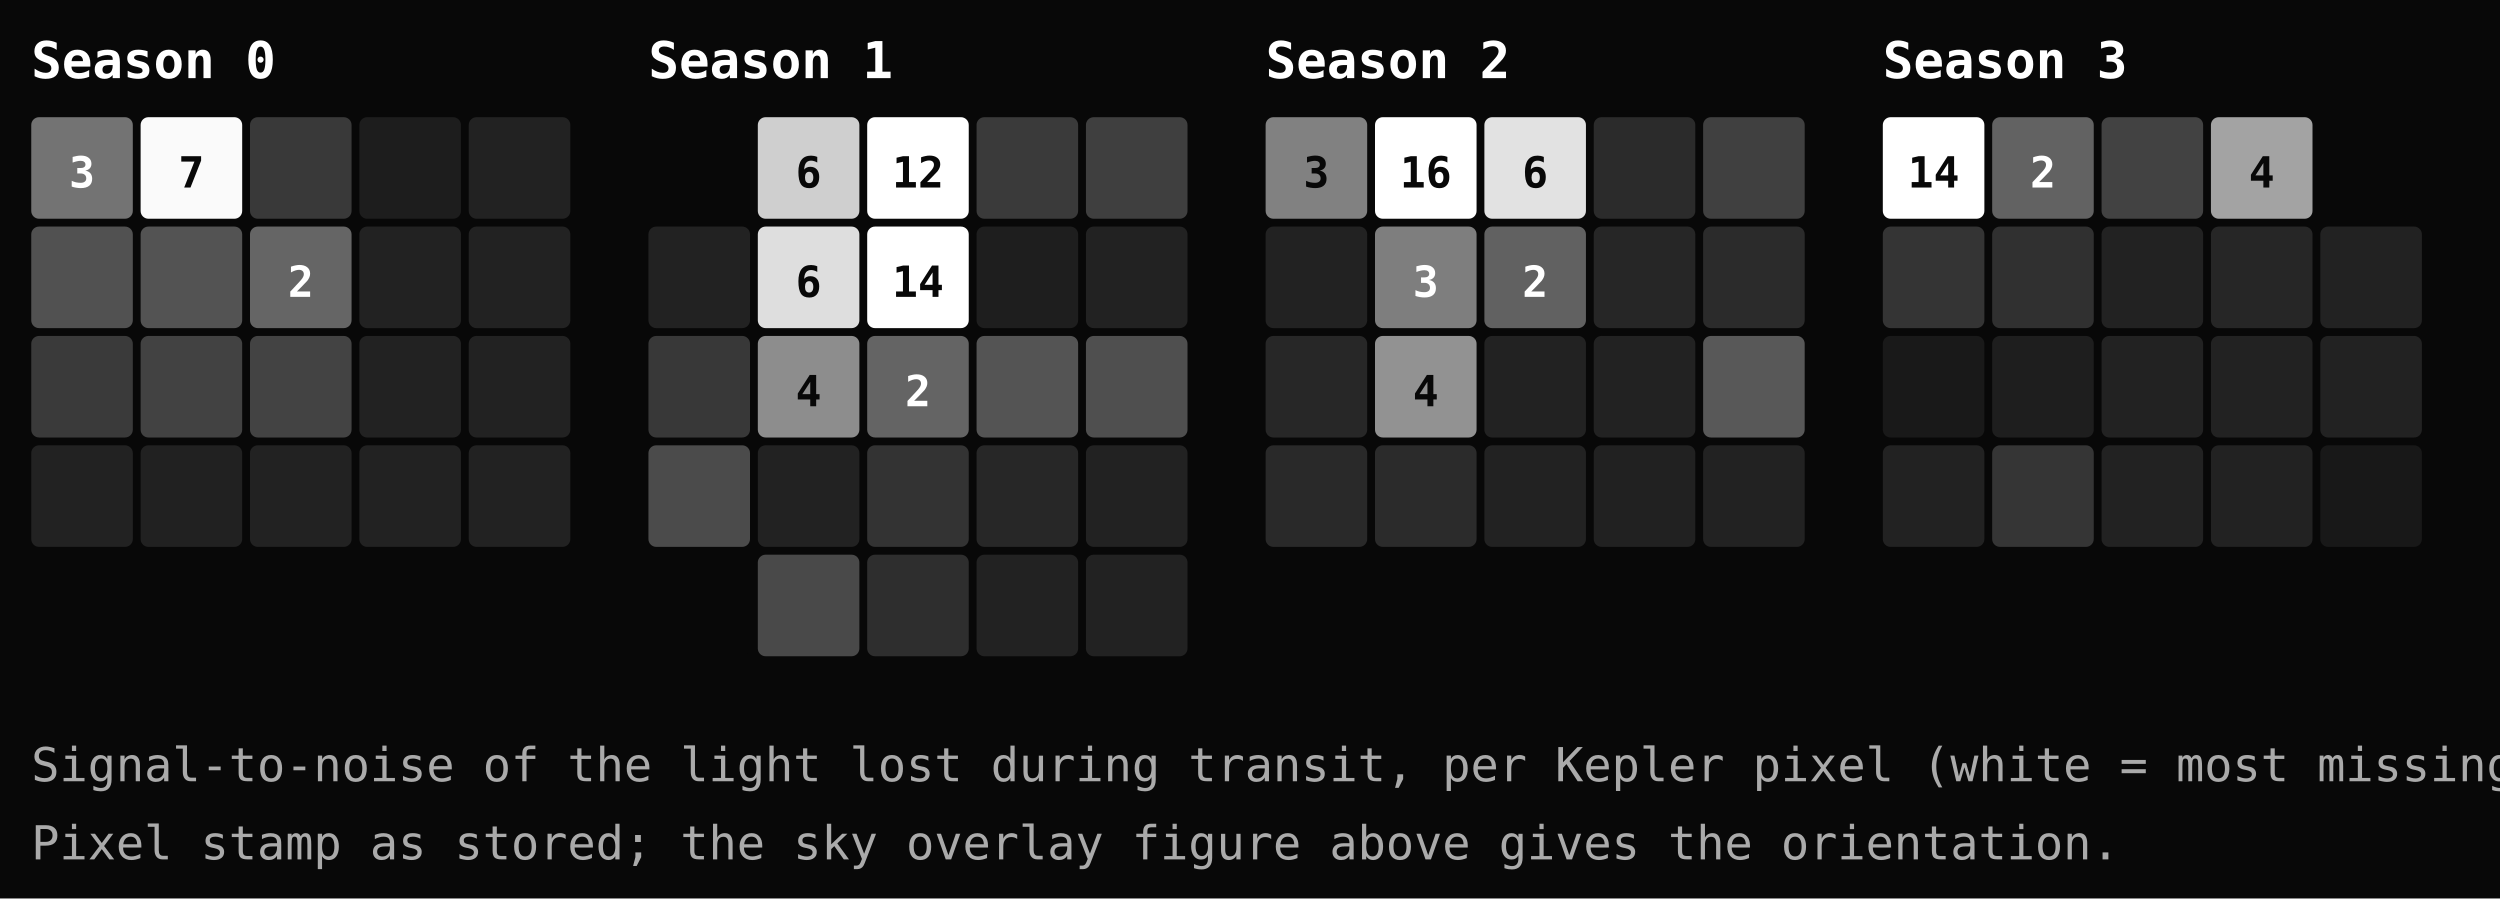
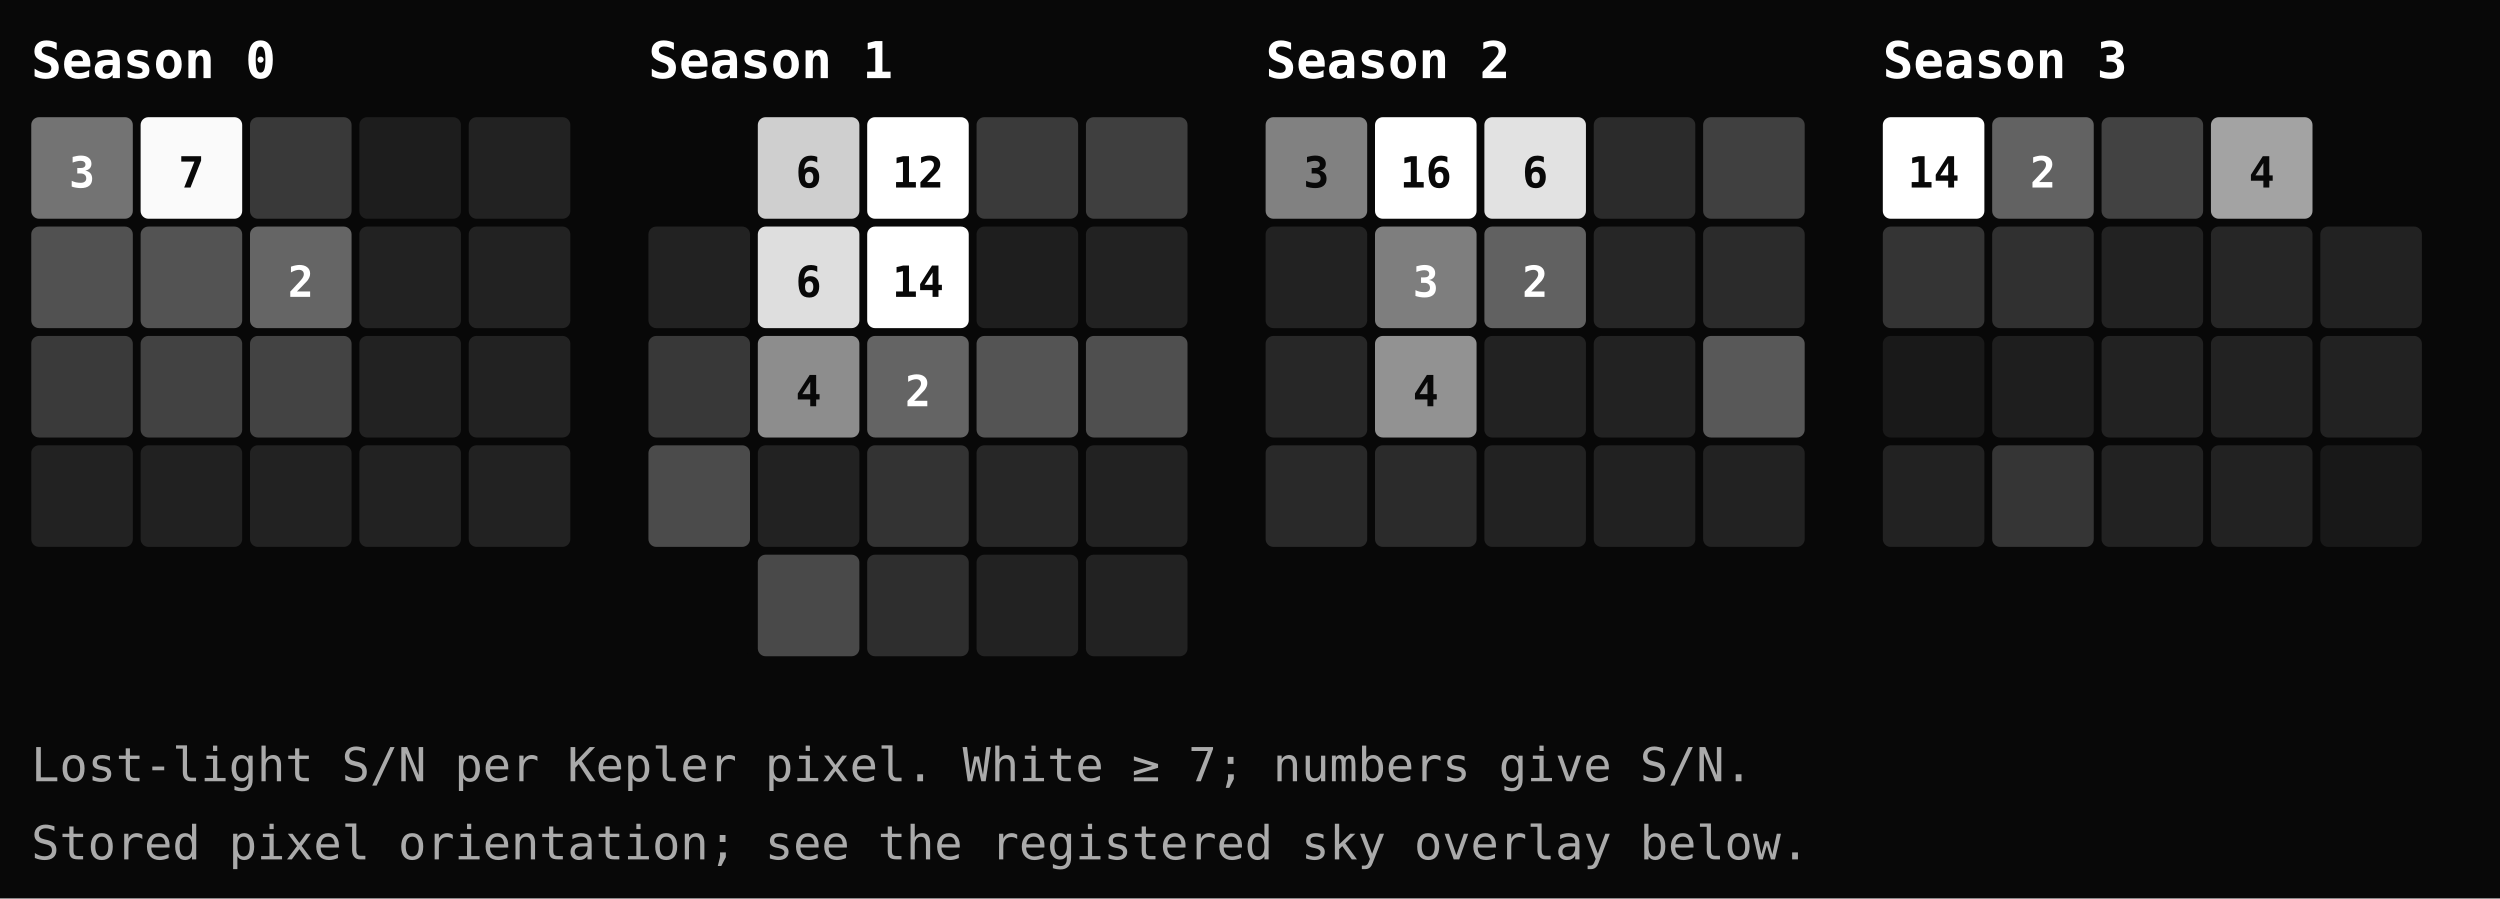
<svg xmlns="http://www.w3.org/2000/svg" viewBox="0 0 640 230" role="img" aria-labelledby="t d">
  <rect width="640" height="230" fill="#080808" rx="0" />
  <text x="8.0" y="20.0" font-size="13" fill="#ffffff" text-anchor="start" font-weight="600" font-family="IBM Plex Mono,monospace">Season 0</text>
  <rect x="8.0" y="30.0" width="26.0" height="26.0" fill="#737373" rx="2" opacity="1" />
  <text x="21.0" y="48.0" font-size="11" fill="#ffffff" text-anchor="middle" font-weight="700" font-family="IBM Plex Mono,monospace">3</text>
  <rect x="36.0" y="30.0" width="26.0" height="26.0" fill="#fafafa" rx="2" opacity="1" />
  <text x="49.0" y="48.0" font-size="11" fill="#080808" text-anchor="middle" font-weight="700" font-family="IBM Plex Mono,monospace">7</text>
  <rect x="64.0" y="30.0" width="26.0" height="26.0" fill="#393939" rx="2" opacity="1" />
  <rect x="92.0" y="30.0" width="26.0" height="26.0" fill="#1d1d1d" rx="2" opacity="1" />
  <rect x="120.0" y="30.0" width="26.0" height="26.0" fill="#222222" rx="2" opacity="1" />
  <rect x="8.0" y="58.0" width="26.0" height="26.0" fill="#515151" rx="2" opacity="1" />
  <rect x="36.0" y="58.0" width="26.0" height="26.0" fill="#535353" rx="2" opacity="1" />
  <rect x="64.0" y="58.0" width="26.0" height="26.0" fill="#656565" rx="2" opacity="1" />
  <text x="77.0" y="76.0" font-size="11" fill="#ffffff" text-anchor="middle" font-weight="700" font-family="IBM Plex Mono,monospace">2</text>
  <rect x="92.0" y="58.0" width="26.0" height="26.0" fill="#222222" rx="2" opacity="1" />
  <rect x="120.0" y="58.0" width="26.0" height="26.0" fill="#222222" rx="2" opacity="1" />
  <rect x="8.0" y="86.0" width="26.0" height="26.0" fill="#3a3a3a" rx="2" opacity="1" />
  <rect x="36.0" y="86.0" width="26.0" height="26.0" fill="#424242" rx="2" opacity="1" />
  <rect x="64.0" y="86.0" width="26.0" height="26.0" fill="#434343" rx="2" opacity="1" />
  <rect x="92.0" y="86.0" width="26.0" height="26.0" fill="#222222" rx="2" opacity="1" />
  <rect x="120.0" y="86.0" width="26.0" height="26.0" fill="#222222" rx="2" opacity="1" />
  <rect x="8.0" y="114.0" width="26.0" height="26.0" fill="#222222" rx="2" opacity="1" />
  <rect x="36.0" y="114.0" width="26.0" height="26.0" fill="#212121" rx="2" opacity="1" />
  <rect x="64.0" y="114.0" width="26.0" height="26.0" fill="#222222" rx="2" opacity="1" />
  <rect x="92.0" y="114.0" width="26.0" height="26.0" fill="#222222" rx="2" opacity="1" />
  <rect x="120.0" y="114.0" width="26.0" height="26.0" fill="#222222" rx="2" opacity="1" />
  <text x="166.0" y="20.0" font-size="13" fill="#ffffff" text-anchor="start" font-weight="600" font-family="IBM Plex Mono,monospace">Season 1</text>
  <rect x="166.0" y="30.0" width="26.0" height="26.0" fill="#080808" rx="2" opacity="1" />
  <rect x="194.0" y="30.0" width="26.0" height="26.0" fill="#cfcfcf" rx="2" opacity="1" />
  <text x="207.0" y="48.0" font-size="11" fill="#080808" text-anchor="middle" font-weight="700" font-family="IBM Plex Mono,monospace">6</text>
  <rect x="222.0" y="30.0" width="26.0" height="26.0" fill="#ffffff" rx="2" opacity="1" />
  <text x="235.0" y="48.0" font-size="11" fill="#080808" text-anchor="middle" font-weight="700" font-family="IBM Plex Mono,monospace">12</text>
  <rect x="250.0" y="30.0" width="26.0" height="26.0" fill="#3a3a3a" rx="2" opacity="1" />
  <rect x="278.0" y="30.0" width="26.0" height="26.0" fill="#3f3f3f" rx="2" opacity="1" />
  <rect x="166.0" y="58.0" width="26.0" height="26.0" fill="#222222" rx="2" opacity="1" />
  <rect x="194.0" y="58.0" width="26.0" height="26.0" fill="#dedede" rx="2" opacity="1" />
  <text x="207.0" y="76.0" font-size="11" fill="#080808" text-anchor="middle" font-weight="700" font-family="IBM Plex Mono,monospace">6</text>
  <rect x="222.0" y="58.0" width="26.0" height="26.0" fill="#ffffff" rx="2" opacity="1" />
  <text x="235.0" y="76.0" font-size="11" fill="#080808" text-anchor="middle" font-weight="700" font-family="IBM Plex Mono,monospace">14</text>
  <rect x="250.0" y="58.0" width="26.0" height="26.0" fill="#1e1e1e" rx="2" opacity="1" />
  <rect x="278.0" y="58.0" width="26.0" height="26.0" fill="#222222" rx="2" opacity="1" />
  <rect x="166.0" y="86.0" width="26.0" height="26.0" fill="#383838" rx="2" opacity="1" />
  <rect x="194.0" y="86.0" width="26.0" height="26.0" fill="#8d8d8d" rx="2" opacity="1" />
  <text x="207.0" y="104.0" font-size="11" fill="#080808" text-anchor="middle" font-weight="700" font-family="IBM Plex Mono,monospace">4</text>
  <rect x="222.0" y="86.0" width="26.0" height="26.0" fill="#646464" rx="2" opacity="1" />
  <text x="235.0" y="104.0" font-size="11" fill="#ffffff" text-anchor="middle" font-weight="700" font-family="IBM Plex Mono,monospace">2</text>
  <rect x="250.0" y="86.0" width="26.0" height="26.0" fill="#545454" rx="2" opacity="1" />
  <rect x="278.0" y="86.0" width="26.0" height="26.0" fill="#4f4f4f" rx="2" opacity="1" />
  <rect x="166.0" y="114.0" width="26.0" height="26.0" fill="#4b4b4b" rx="2" opacity="1" />
  <rect x="194.0" y="114.0" width="26.0" height="26.0" fill="#222222" rx="2" opacity="1" />
  <rect x="222.0" y="114.0" width="26.0" height="26.0" fill="#333333" rx="2" opacity="1" />
  <rect x="250.0" y="114.0" width="26.0" height="26.0" fill="#272727" rx="2" opacity="1" />
  <rect x="278.0" y="114.0" width="26.0" height="26.0" fill="#222222" rx="2" opacity="1" />
  <rect x="166.0" y="142.0" width="26.0" height="26.0" fill="#080808" rx="2" opacity="1" />
  <rect x="194.0" y="142.0" width="26.0" height="26.0" fill="#494949" rx="2" opacity="1" />
  <rect x="222.0" y="142.0" width="26.0" height="26.0" fill="#2e2e2e" rx="2" opacity="1" />
  <rect x="250.0" y="142.0" width="26.0" height="26.0" fill="#222222" rx="2" opacity="1" />
  <rect x="278.0" y="142.0" width="26.0" height="26.0" fill="#222222" rx="2" opacity="1" />
  <text x="324.0" y="20.0" font-size="13" fill="#ffffff" text-anchor="start" font-weight="600" font-family="IBM Plex Mono,monospace">Season 2</text>
  <rect x="324.0" y="30.0" width="26.0" height="26.0" fill="#818181" rx="2" opacity="1" />
  <text x="337.0" y="48.0" font-size="11" fill="#080808" text-anchor="middle" font-weight="700" font-family="IBM Plex Mono,monospace">3</text>
  <rect x="352.0" y="30.0" width="26.0" height="26.0" fill="#ffffff" rx="2" opacity="1" />
  <text x="365.0" y="48.0" font-size="11" fill="#080808" text-anchor="middle" font-weight="700" font-family="IBM Plex Mono,monospace">16</text>
  <rect x="380.0" y="30.0" width="26.0" height="26.0" fill="#e2e2e2" rx="2" opacity="1" />
  <text x="393.0" y="48.0" font-size="11" fill="#080808" text-anchor="middle" font-weight="700" font-family="IBM Plex Mono,monospace">6</text>
  <rect x="408.0" y="30.0" width="26.0" height="26.0" fill="#2b2b2b" rx="2" opacity="1" />
  <rect x="436.0" y="30.0" width="26.0" height="26.0" fill="#404040" rx="2" opacity="1" />
  <rect x="324.0" y="58.0" width="26.0" height="26.0" fill="#222222" rx="2" opacity="1" />
  <rect x="352.0" y="58.0" width="26.0" height="26.0" fill="#7e7e7e" rx="2" opacity="1" />
  <text x="365.0" y="76.0" font-size="11" fill="#ffffff" text-anchor="middle" font-weight="700" font-family="IBM Plex Mono,monospace">3</text>
  <rect x="380.0" y="58.0" width="26.0" height="26.0" fill="#616161" rx="2" opacity="1" />
  <text x="393.0" y="76.0" font-size="11" fill="#ffffff" text-anchor="middle" font-weight="700" font-family="IBM Plex Mono,monospace">2</text>
  <rect x="408.0" y="58.0" width="26.0" height="26.0" fill="#262626" rx="2" opacity="1" />
  <rect x="436.0" y="58.0" width="26.0" height="26.0" fill="#2b2b2b" rx="2" opacity="1" />
  <rect x="324.0" y="86.0" width="26.0" height="26.0" fill="#272727" rx="2" opacity="1" />
  <rect x="352.0" y="86.0" width="26.0" height="26.0" fill="#929292" rx="2" opacity="1" />
  <text x="365.0" y="104.0" font-size="11" fill="#080808" text-anchor="middle" font-weight="700" font-family="IBM Plex Mono,monospace">4</text>
  <rect x="380.0" y="86.0" width="26.0" height="26.0" fill="#222222" rx="2" opacity="1" />
  <rect x="408.0" y="86.0" width="26.0" height="26.0" fill="#222222" rx="2" opacity="1" />
  <rect x="436.0" y="86.0" width="26.0" height="26.0" fill="#585858" rx="2" opacity="1" />
  <rect x="324.0" y="114.0" width="26.0" height="26.0" fill="#292929" rx="2" opacity="1" />
  <rect x="352.0" y="114.0" width="26.0" height="26.0" fill="#2b2b2b" rx="2" opacity="1" />
  <rect x="380.0" y="114.0" width="26.0" height="26.0" fill="#222222" rx="2" opacity="1" />
  <rect x="408.0" y="114.0" width="26.0" height="26.0" fill="#212121" rx="2" opacity="1" />
  <rect x="436.0" y="114.0" width="26.0" height="26.0" fill="#222222" rx="2" opacity="1" />
  <text x="482.0" y="20.0" font-size="13" fill="#ffffff" text-anchor="start" font-weight="600" font-family="IBM Plex Mono,monospace">Season 3</text>
  <rect x="482.0" y="30.0" width="26.0" height="26.0" fill="#ffffff" rx="2" opacity="1" />
  <text x="495.0" y="48.0" font-size="11" fill="#080808" text-anchor="middle" font-weight="700" font-family="IBM Plex Mono,monospace">14</text>
  <rect x="510.0" y="30.0" width="26.0" height="26.0" fill="#626262" rx="2" opacity="1" />
  <text x="523.0" y="48.0" font-size="11" fill="#ffffff" text-anchor="middle" font-weight="700" font-family="IBM Plex Mono,monospace">2</text>
  <rect x="538.0" y="30.0" width="26.0" height="26.0" fill="#424242" rx="2" opacity="1" />
  <rect x="566.0" y="30.0" width="26.0" height="26.0" fill="#a3a3a3" rx="2" opacity="1" />
  <text x="579.0" y="48.0" font-size="11" fill="#080808" text-anchor="middle" font-weight="700" font-family="IBM Plex Mono,monospace">4</text>
  <rect x="594.0" y="30.0" width="26.0" height="26.0" fill="#080808" rx="2" opacity="1" />
  <rect x="482.0" y="58.0" width="26.0" height="26.0" fill="#343434" rx="2" opacity="1" />
  <rect x="510.0" y="58.0" width="26.0" height="26.0" fill="#303030" rx="2" opacity="1" />
  <rect x="538.0" y="58.0" width="26.0" height="26.0" fill="#222222" rx="2" opacity="1" />
  <rect x="566.0" y="58.0" width="26.0" height="26.0" fill="#262626" rx="2" opacity="1" />
  <rect x="594.0" y="58.0" width="26.0" height="26.0" fill="#222222" rx="2" opacity="1" />
  <rect x="482.0" y="86.0" width="26.0" height="26.0" fill="#191919" rx="2" opacity="1" />
  <rect x="510.0" y="86.0" width="26.0" height="26.0" fill="#1e1e1e" rx="2" opacity="1" />
  <rect x="538.0" y="86.0" width="26.0" height="26.0" fill="#222222" rx="2" opacity="1" />
  <rect x="566.0" y="86.0" width="26.0" height="26.0" fill="#222222" rx="2" opacity="1" />
  <rect x="594.0" y="86.0" width="26.0" height="26.0" fill="#222222" rx="2" opacity="1" />
  <rect x="482.0" y="114.0" width="26.0" height="26.0" fill="#222222" rx="2" opacity="1" />
  <rect x="510.0" y="114.0" width="26.0" height="26.0" fill="#353535" rx="2" opacity="1" />
  <rect x="538.0" y="114.0" width="26.0" height="26.0" fill="#222222" rx="2" opacity="1" />
  <rect x="566.0" y="114.0" width="26.0" height="26.0" fill="#222222" rx="2" opacity="1" />
  <rect x="594.0" y="114.0" width="26.0" height="26.0" fill="#181818" rx="2" opacity="1" />
-   <text x="8.0" y="200.0" font-size="12" fill="#aaaaaa" text-anchor="start" font-weight="400" font-family="IBM Plex Mono,monospace">Signal-to-noise of the light lost during transit, per Kepler pixel (white = most missing light).</text>
-   <text x="8.0" y="220.0" font-size="12" fill="#aaaaaa" text-anchor="start" font-weight="400" font-family="IBM Plex Mono,monospace">Pixel stamp as stored; the sky overlay figure above gives the orientation.</text>
+   <text x="8.0" y="200.0" font-size="12" fill="#aaaaaa" text-anchor="start" font-weight="400" font-family="IBM Plex Mono,monospace">Lost-light S/N per Kepler pixel. White ≥ 7; numbers give S/N.</text>
+   <text x="8.0" y="220.0" font-size="12" fill="#aaaaaa" text-anchor="start" font-weight="400" font-family="IBM Plex Mono,monospace">Stored pixel orientation; see the registered sky overlay below.</text>
</svg>
